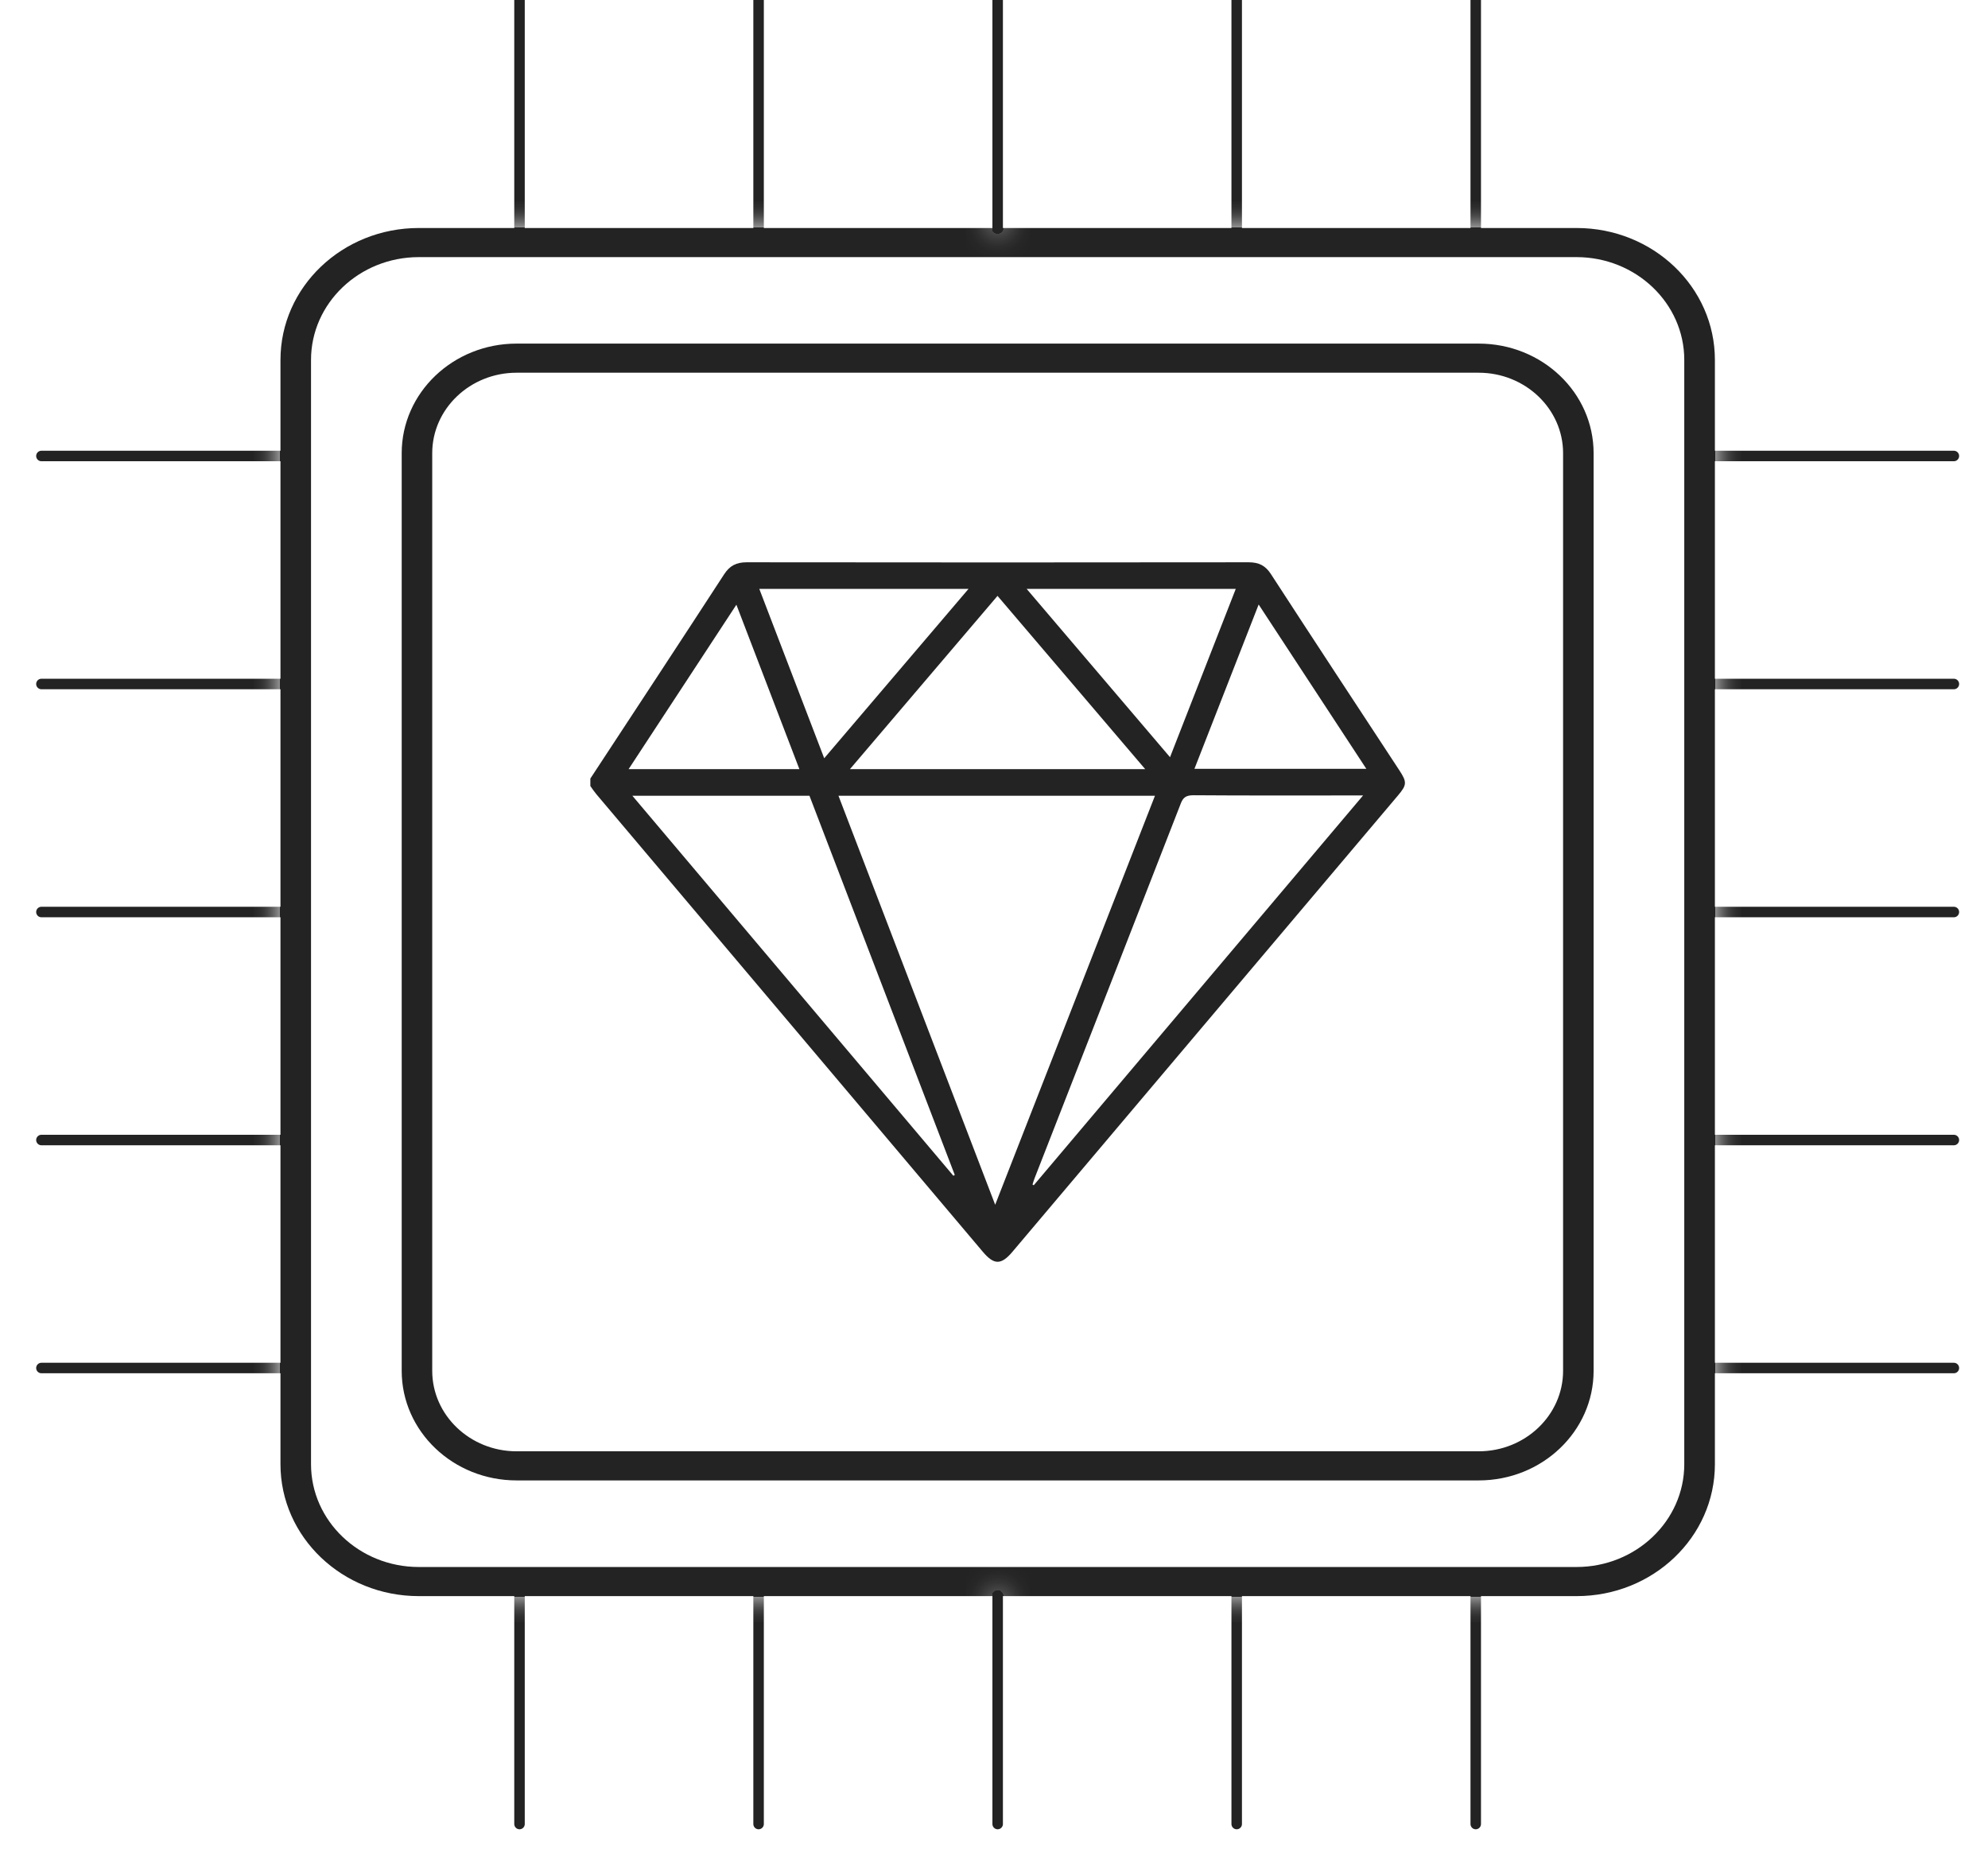
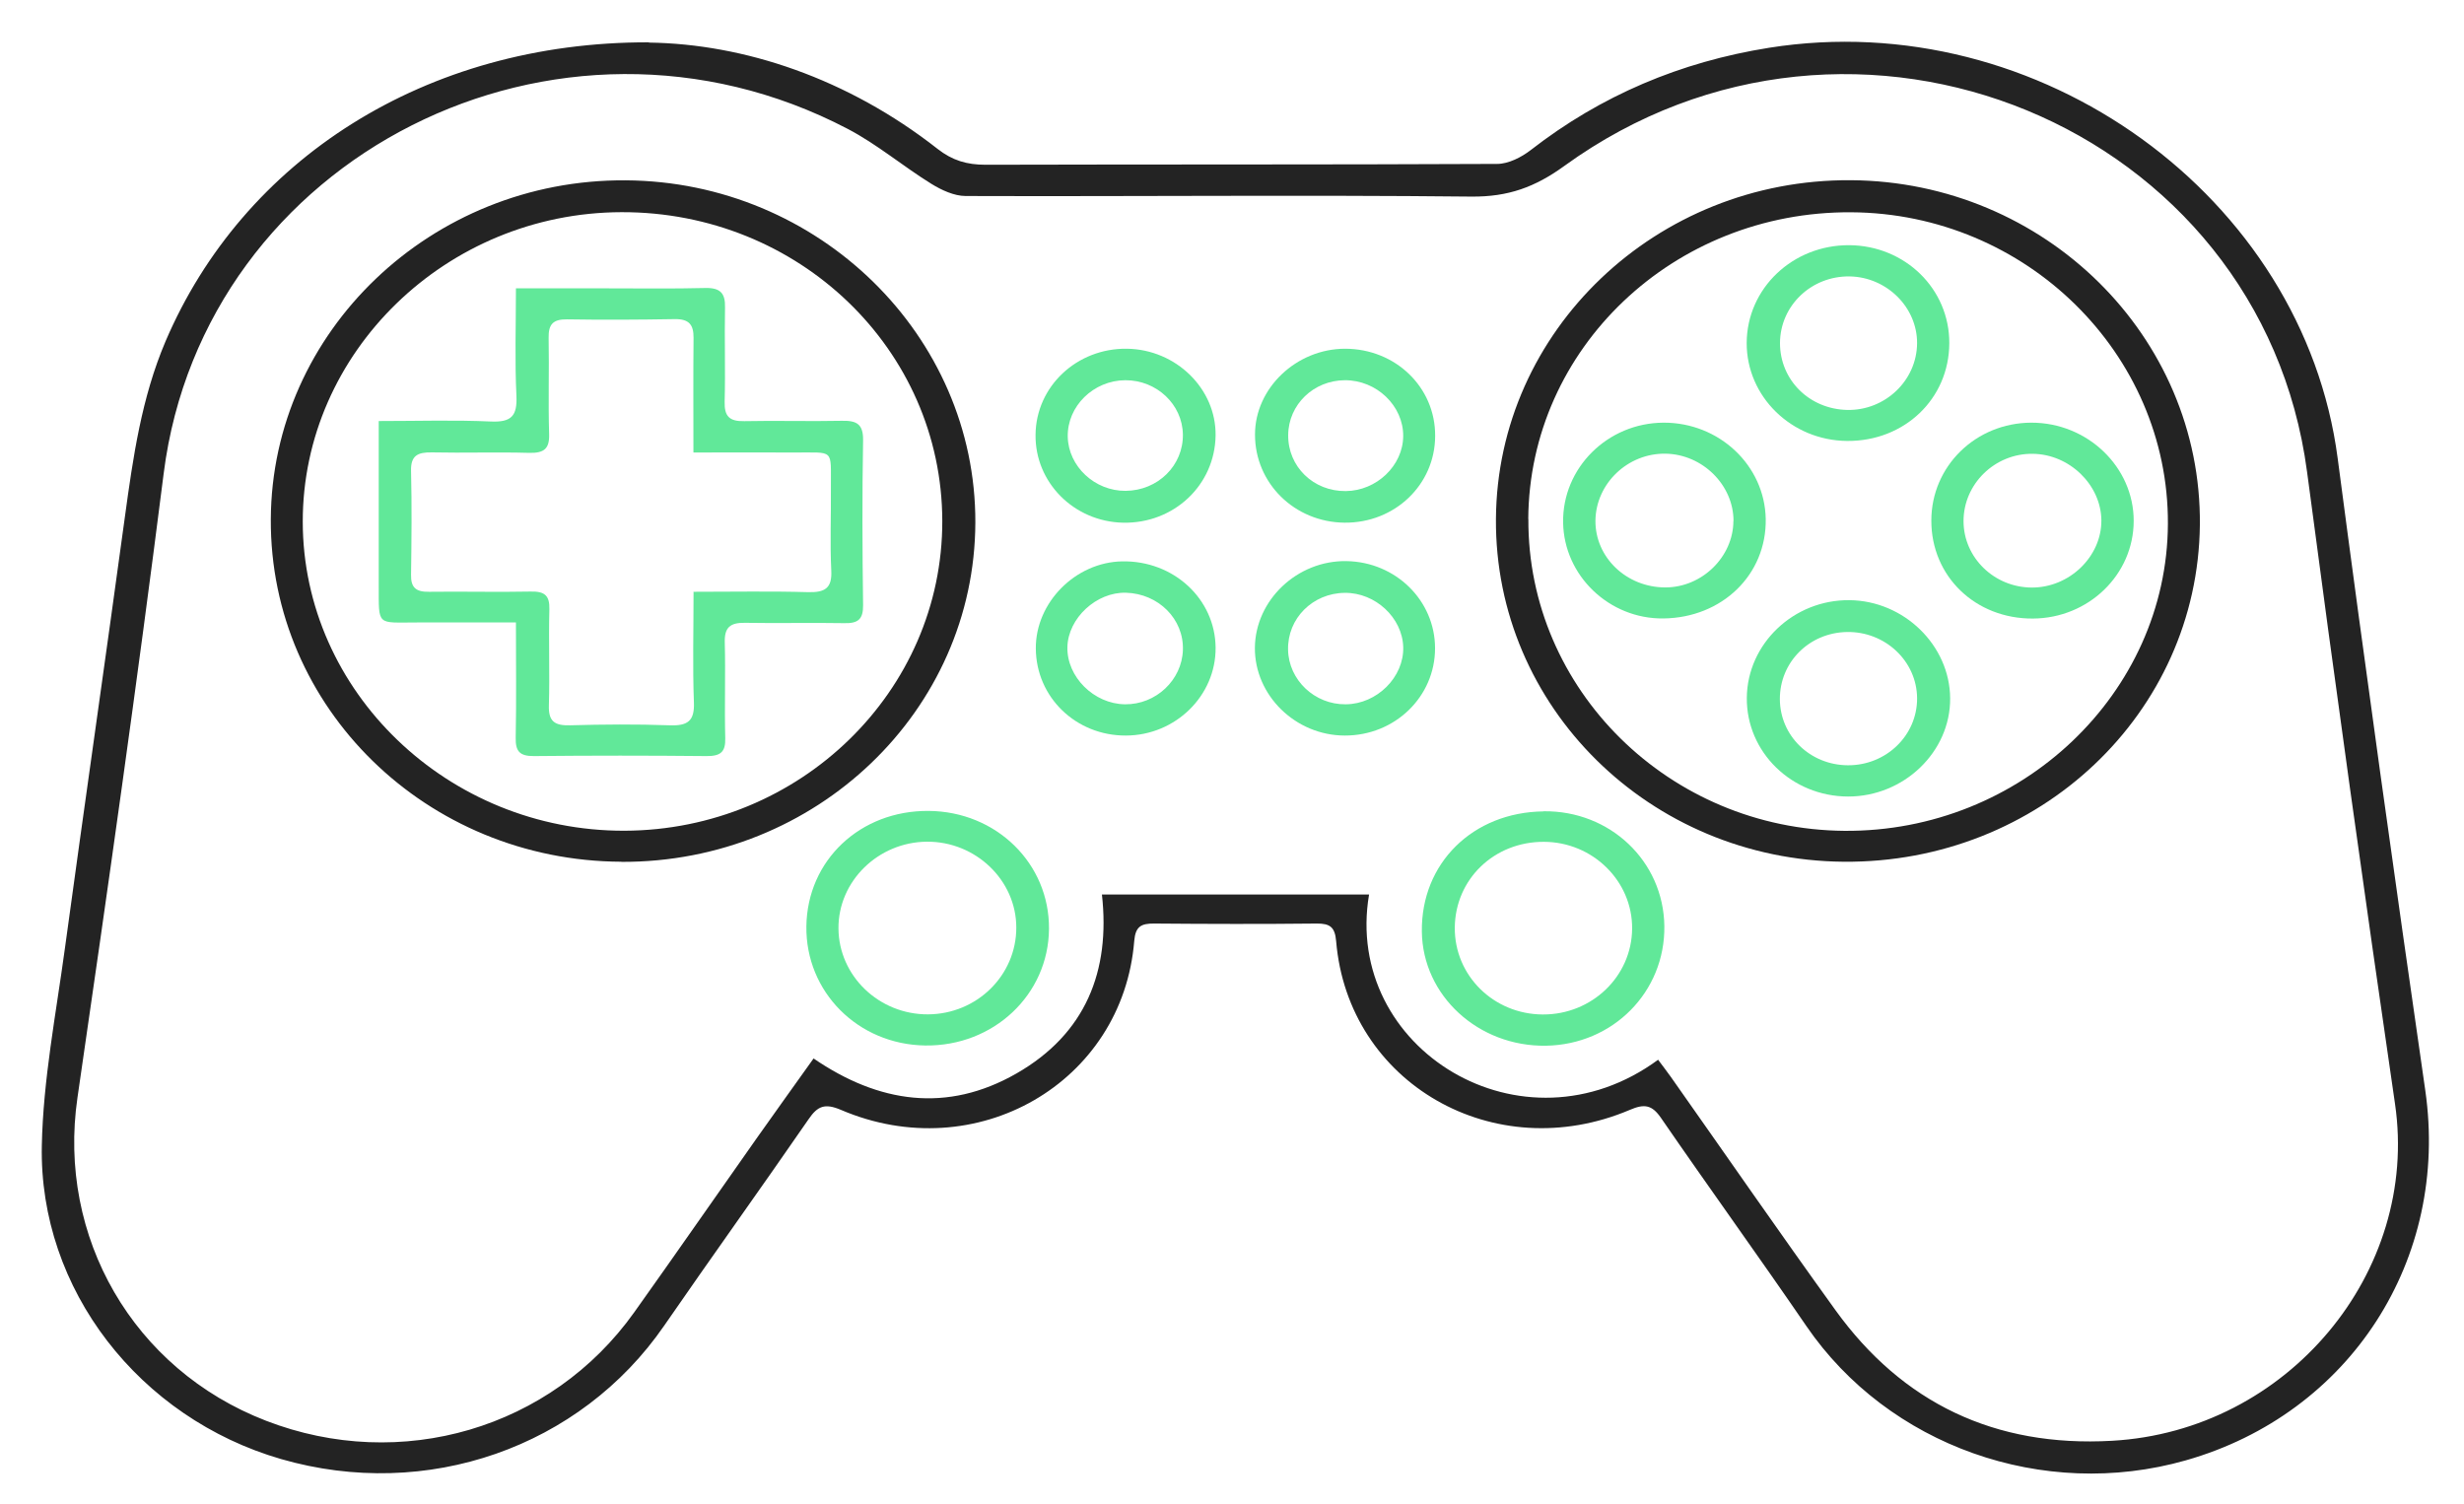
- <svg xmlns="http://www.w3.org/2000/svg" width="96" height="90" viewBox="0 0 96 90" fill="none">
-   <g filter="url(#filter0_d_483_319)">
-     <path d="M82.808 22.019H94.352" stroke="#232323" stroke-width="0.507" stroke-miterlimit="10" stroke-linecap="round" />
+ <svg xmlns="http://www.w3.org/2000/svg" width="118" height="72" viewBox="0 0 118 72" fill="none">
+   <g filter="url(#filter0_d_483_343)">
+     <path d="M71.64 24.845C71.704 15.831 79.321 8.568 88.638 8.63C97.926 8.692 105.438 16.113 105.351 25.133C105.257 34.158 97.657 41.348 88.288 41.269C79.011 41.19 71.575 33.853 71.64 24.845ZM73.193 24.856C73.153 33.023 79.946 39.722 88.329 39.789C96.787 39.852 103.785 33.204 103.82 25.082C103.855 16.938 97.027 10.217 88.656 10.166C80.151 10.11 73.234 16.684 73.188 24.862L73.193 24.856Z" fill="#232323" />
  </g>
-   <g filter="url(#filter1_d_483_319)">
-     <path d="M82.808 33.029H94.352" stroke="#232323" stroke-width="0.507" stroke-miterlimit="10" stroke-linecap="round" />
+   <g filter="url(#filter1_d_483_343)">
+     <path d="M73.922 38.852C77.105 38.813 79.664 41.241 79.705 44.348C79.746 47.499 77.251 50.024 74.038 50.08C70.796 50.131 68.127 47.68 68.092 44.613C68.051 41.343 70.528 38.897 73.922 38.858V38.852ZM78.162 44.472C78.18 42.196 76.276 40.321 73.933 40.315C71.556 40.309 69.692 42.1 69.669 44.421C69.651 46.72 71.527 48.572 73.881 48.584C76.235 48.595 78.145 46.759 78.162 44.472Z" fill="#61E899" />
  </g>
-   <g filter="url(#filter2_d_483_319)">
-     <path d="M82.808 44.04H94.352" stroke="#232323" stroke-width="0.507" stroke-miterlimit="10" stroke-linecap="round" />
+   <g filter="url(#filter2_d_483_343)">
+     <path d="M31.076 2.039C35.627 2.101 40.592 3.75 44.903 7.133C45.61 7.686 46.305 7.89 47.193 7.89C55.359 7.867 63.531 7.89 71.698 7.85C72.241 7.85 72.866 7.528 73.31 7.184C76.669 4.574 80.466 2.965 84.724 2.287C97.646 0.237 110.31 9.415 111.951 21.953C113.277 32.052 114.691 42.139 116.146 52.22C117.308 60.291 112.565 67.696 104.673 69.938C97.844 71.881 90.425 69.232 86.506 63.505C84.216 60.161 81.839 56.874 79.543 53.536C79.111 52.909 78.748 52.853 78.053 53.152C71.563 55.908 64.554 51.882 63.987 45.07C63.929 44.404 63.701 44.223 63.052 44.229C60.459 44.257 57.865 44.251 55.272 44.229C54.641 44.223 54.378 44.375 54.319 45.053C53.776 51.859 46.737 55.92 40.271 53.152C39.5 52.825 39.155 52.966 38.723 53.599C36.439 56.908 34.09 60.178 31.806 63.488C27.788 69.317 20.439 71.892 13.464 69.876C6.688 67.916 1.857 61.76 2.003 54.852C2.067 51.706 2.681 48.566 3.107 45.426C4.048 38.535 5.041 31.645 5.981 24.755C6.373 21.897 6.776 19.056 7.926 16.35C11.636 7.658 20.357 1.999 31.076 2.027V2.039ZM79.397 50.741C79.601 51.017 79.812 51.283 80.01 51.565C82.639 55.293 85.233 59.049 87.902 62.748C91.103 67.182 95.525 69.317 101.139 69C109.556 68.532 115.871 60.924 114.697 52.87C113.225 42.788 111.817 32.701 110.485 22.603C108.295 6.009 88.767 -2.09 74.916 7.946C73.514 8.963 72.224 9.432 70.459 9.415C62.386 9.33 54.314 9.415 46.246 9.387C45.697 9.387 45.09 9.104 44.605 8.805C43.244 7.963 42.011 6.913 40.598 6.173C26.695 -1.102 9.761 7.489 7.839 22.67C6.577 32.65 5.158 42.613 3.709 52.571C2.739 59.235 6.367 65.578 12.74 68.04C19.195 70.537 26.409 68.419 30.375 62.844C32.344 60.082 34.272 57.298 36.228 54.525C37.122 53.26 38.022 52.006 38.962 50.69C42.087 52.83 45.353 53.31 48.671 51.413C52 49.509 53.18 46.499 52.771 42.839H65.564C64.308 50.232 72.924 55.524 79.414 50.746L79.397 50.741Z" fill="#232323" />
  </g>
-   <g filter="url(#filter3_d_483_319)">
-     <path d="M82.808 55.05H94.352" stroke="#232323" stroke-width="0.507" stroke-miterlimit="10" stroke-linecap="round" />
+   <g filter="url(#filter3_d_483_343)">
+     <path d="M29.757 41.269C20.428 41.23 12.922 33.899 12.969 24.868C13.015 15.876 20.656 8.573 29.961 8.636C39.203 8.692 46.738 16.068 46.709 25.026C46.68 34.034 39.092 41.314 29.757 41.275V41.269ZM45.126 24.947C45.108 16.735 38.25 10.138 29.763 10.161C21.374 10.183 14.493 16.87 14.499 24.986C14.505 33.125 21.462 39.806 29.903 39.784C38.315 39.756 45.143 33.102 45.126 24.941V24.947Z" fill="#232323" />
  </g>
-   <g filter="url(#filter4_d_483_319)">
-     <path d="M82.808 66.059H94.352" stroke="#232323" stroke-width="0.507" stroke-miterlimit="10" stroke-linecap="round" />
+   <g filter="url(#filter4_d_483_343)">
+     <path d="M38.617 44.364C38.658 41.201 41.193 38.807 44.476 38.835C47.718 38.863 50.259 41.354 50.236 44.483C50.212 47.634 47.584 50.114 44.307 50.069C41.088 50.023 38.576 47.505 38.617 44.359V44.364ZM48.67 44.421C48.67 42.156 46.725 40.292 44.389 40.309C42.052 40.326 40.136 42.207 40.154 44.466C40.171 46.742 42.099 48.589 44.441 48.578C46.784 48.566 48.676 46.708 48.67 44.415V44.421Z" fill="#61E899" />
  </g>
-   <g filter="url(#filter5_d_483_319)">
-     <path d="M2 22.019H13.544" stroke="#232323" stroke-width="0.507" stroke-miterlimit="10" stroke-linecap="round" />
+   <g filter="url(#filter5_d_483_343)">
+     <path d="M58.214 20.858C58.179 23.236 56.216 25.082 53.78 25.032C51.432 24.981 49.562 23.106 49.592 20.818C49.615 18.503 51.572 16.667 53.973 16.701C56.321 16.735 58.249 18.621 58.214 20.863V20.858ZM56.648 20.807C56.625 19.367 55.392 18.203 53.891 18.209C52.366 18.215 51.105 19.457 51.134 20.914C51.163 22.338 52.431 23.518 53.903 23.507C55.451 23.495 56.672 22.293 56.648 20.801V20.807Z" fill="#61E899" />
  </g>
-   <g filter="url(#filter6_d_483_319)">
-     <path d="M2 33.029H13.544" stroke="#232323" stroke-width="0.507" stroke-miterlimit="10" stroke-linecap="round" />
+   <g filter="url(#filter6_d_483_343)">
+     <path d="M64.407 35.226C62.041 35.226 60.079 33.3 60.096 31.018C60.12 28.731 62.129 26.833 64.483 26.872C66.843 26.912 68.724 28.759 68.724 31.046C68.724 33.367 66.802 35.231 64.401 35.226H64.407ZM64.448 33.729C65.944 33.718 67.24 32.424 67.2 30.99C67.159 29.583 65.868 28.38 64.407 28.392C62.865 28.403 61.65 29.617 61.685 31.12C61.714 32.566 62.959 33.746 64.442 33.729H64.448Z" fill="#61E899" />
  </g>
-   <g filter="url(#filter7_d_483_319)">
-     <path d="M2 44.04H13.544" stroke="#232323" stroke-width="0.507" stroke-miterlimit="10" stroke-linecap="round" />
+   <g filter="url(#filter7_d_483_343)">
+     <path d="M68.729 20.875C68.724 23.213 66.796 25.054 64.389 25.031C61.994 25.009 60.096 23.139 60.102 20.807C60.102 18.587 62.082 16.706 64.413 16.701C66.825 16.701 68.741 18.542 68.729 20.875ZM61.691 20.841C61.679 22.349 62.9 23.535 64.448 23.518C65.925 23.506 67.187 22.298 67.199 20.891C67.211 19.434 65.925 18.203 64.407 18.209C62.906 18.214 61.702 19.378 61.691 20.835V20.841Z" fill="#61E899" />
  </g>
-   <g filter="url(#filter8_d_483_319)">
-     <path d="M2 55.05H13.544" stroke="#232323" stroke-width="0.507" stroke-miterlimit="10" stroke-linecap="round" />
+   <g filter="url(#filter8_d_483_343)">
+     <path d="M53.921 35.226C51.526 35.237 49.616 33.39 49.605 31.052C49.593 28.849 51.509 26.924 53.74 26.884C56.205 26.839 58.197 28.686 58.215 31.018C58.232 33.317 56.293 35.22 53.916 35.226H53.921ZM53.875 33.729C55.353 33.746 56.603 32.572 56.649 31.126C56.696 29.646 55.481 28.431 53.921 28.386C52.508 28.347 51.153 29.601 51.117 30.984C51.082 32.413 52.385 33.712 53.875 33.729Z" fill="#61E899" />
  </g>
-   <g filter="url(#filter9_d_483_319)">
-     <path d="M2 66.059H13.544" stroke="#232323" stroke-width="0.507" stroke-miterlimit="10" stroke-linecap="round" />
+   <g filter="url(#filter9_d_483_343)">
+     <path d="M18.137 20.163C20.018 20.163 21.758 20.107 23.499 20.186C24.498 20.231 24.773 19.915 24.732 18.966C24.65 17.288 24.708 15.6 24.708 13.809C26.268 13.809 27.688 13.809 29.107 13.809C30.661 13.809 32.221 13.832 33.774 13.792C34.499 13.775 34.738 14.046 34.721 14.724C34.691 16.226 34.744 17.734 34.703 19.237C34.686 19.926 34.919 20.186 35.644 20.169C37.197 20.135 38.757 20.186 40.311 20.152C41.029 20.135 41.345 20.31 41.333 21.089C41.286 23.721 41.298 26.353 41.333 28.985C41.339 29.651 41.099 29.86 40.434 29.843C38.845 29.815 37.256 29.855 35.673 29.827C34.966 29.815 34.691 30.052 34.709 30.753C34.75 32.289 34.691 33.825 34.732 35.356C34.75 36.022 34.499 36.214 33.833 36.209C31.076 36.181 28.324 36.181 25.567 36.209C24.866 36.214 24.685 35.96 24.697 35.328C24.732 33.549 24.708 31.77 24.708 29.81C23.061 29.81 21.513 29.81 19.971 29.81C18.026 29.81 18.143 30.007 18.137 28.036C18.137 25.472 18.137 22.902 18.137 20.157V20.163ZM33.196 28.341C35.135 28.341 36.917 28.307 38.687 28.358C39.517 28.381 39.855 28.166 39.809 27.313C39.744 26.003 39.803 24.681 39.791 23.365C39.779 21.456 39.995 21.682 38.009 21.671C36.432 21.66 34.861 21.671 33.208 21.671C33.208 19.739 33.196 17.96 33.214 16.181C33.219 15.554 33.003 15.272 32.314 15.283C30.597 15.311 28.879 15.323 27.162 15.294C26.473 15.283 26.262 15.543 26.274 16.181C26.303 17.717 26.25 19.254 26.297 20.784C26.321 21.496 26.052 21.705 25.339 21.688C23.785 21.643 22.232 21.699 20.678 21.665C20 21.654 19.667 21.818 19.685 22.552C19.726 24.213 19.708 25.873 19.685 27.528C19.673 28.149 19.93 28.352 20.549 28.341C22.167 28.319 23.791 28.364 25.409 28.33C26.081 28.313 26.326 28.516 26.309 29.177C26.268 30.713 26.332 32.249 26.286 33.78C26.262 34.537 26.548 34.757 27.302 34.735C28.885 34.69 30.48 34.678 32.063 34.735C32.939 34.769 33.266 34.526 33.231 33.639C33.167 31.922 33.214 30.205 33.214 28.335L33.196 28.341Z" fill="#61E899" />
  </g>
-   <g filter="url(#filter10_d_483_319)">
-     <path d="M25.087 88.079V77.069" stroke="#232323" stroke-width="0.507" stroke-miterlimit="10" stroke-linecap="round" />
+   <g filter="url(#filter10_d_483_343)">
+     <path d="M88.503 38.146C85.804 38.14 83.631 36.022 83.654 33.418C83.678 30.826 85.898 28.714 88.573 28.742C91.184 28.77 93.375 30.905 93.392 33.441C93.41 36.005 91.178 38.151 88.503 38.146ZM91.809 33.435C91.797 31.662 90.279 30.233 88.445 30.267C86.639 30.301 85.232 31.713 85.237 33.48C85.243 35.237 86.68 36.638 88.491 36.649C90.331 36.66 91.821 35.214 91.809 33.435Z" fill="#61E899" />
  </g>
-   <g filter="url(#filter11_d_483_319)">
-     <path d="M36.632 88.079V77.069" stroke="#232323" stroke-width="0.507" stroke-miterlimit="10" stroke-linecap="round" />
+   <g filter="url(#filter11_d_483_343)">
+     <path d="M79.653 29.618C77.065 29.646 74.898 27.573 74.857 25.026C74.816 22.411 76.983 20.253 79.665 20.242C82.328 20.231 84.513 22.287 84.56 24.851C84.606 27.517 82.474 29.589 79.653 29.618ZM83.017 24.947C83.017 23.23 81.54 21.761 79.77 21.727C77.959 21.694 76.428 23.151 76.405 24.93C76.388 26.692 77.889 28.132 79.752 28.132C81.51 28.132 83.006 26.669 83.012 24.947H83.017Z" fill="#61E899" />
  </g>
-   <g filter="url(#filter12_d_483_319)">
-     <path d="M59.72 88.079V77.069" stroke="#232323" stroke-width="0.507" stroke-miterlimit="10" stroke-linecap="round" />
+   <g filter="url(#filter12_d_483_343)">
+     <path d="M93.351 16.441C93.339 19.101 91.201 21.14 88.456 21.117C85.792 21.095 83.642 18.994 83.648 16.424C83.66 13.809 85.85 11.725 88.567 11.742C91.242 11.764 93.362 13.843 93.351 16.435V16.441ZM91.808 16.441C91.82 14.718 90.354 13.267 88.578 13.238C86.744 13.21 85.249 14.639 85.243 16.43C85.243 18.197 86.645 19.592 88.461 19.632C90.278 19.671 91.797 18.22 91.808 16.441Z" fill="#61E899" />
  </g>
-   <g filter="url(#filter13_d_483_319)">
-     <path d="M71.263 88.079V77.069" stroke="#232323" stroke-width="0.507" stroke-miterlimit="10" stroke-linecap="round" />
-   </g>
-   <g filter="url(#filter14_d_483_319)">
-     <path d="M25.087 11.01V0" stroke="#232323" stroke-width="0.507" stroke-miterlimit="10" stroke-linecap="round" />
-   </g>
-   <g filter="url(#filter15_d_483_319)">
-     <path d="M36.632 11.01V0" stroke="#232323" stroke-width="0.507" stroke-miterlimit="10" stroke-linecap="round" />
-   </g>
-   <g filter="url(#filter16_d_483_319)">
-     <path d="M59.72 11.01V0" stroke="#232323" stroke-width="0.507" stroke-miterlimit="10" stroke-linecap="round" />
-   </g>
-   <g filter="url(#filter17_d_483_319)">
-     <path d="M71.263 11.01V0" stroke="#232323" stroke-width="0.507" stroke-miterlimit="10" stroke-linecap="round" />
-   </g>
-   <g filter="url(#filter18_d_483_319)">
-     <path d="M76.129 12.416C78.999 12.416 81.333 14.642 81.333 17.38V70.704C81.333 73.442 78.999 75.668 76.129 75.668H20.223C17.353 75.668 15.019 73.442 15.019 70.704V17.38C15.019 14.642 17.353 12.416 20.223 12.416H76.134H76.129ZM76.134 11.01H20.223C16.532 11.01 13.544 13.86 13.544 17.38V70.704C13.544 74.224 16.532 77.074 20.223 77.074H76.134C79.824 77.074 82.812 74.224 82.812 70.704V17.38C82.812 13.86 79.824 11.01 76.134 11.01Z" fill="#232323" />
-   </g>
-   <g filter="url(#filter19_d_483_319)">
-     <path d="M71.406 17.998C73.652 17.998 75.481 19.742 75.481 21.884V66.195C75.481 68.337 73.652 70.081 71.406 70.081H24.946C22.7 70.081 20.872 68.337 20.872 66.195V21.884C20.872 19.742 22.7 17.998 24.946 17.998H71.406V17.998ZM71.406 16.592H24.946C21.88 16.592 19.398 18.964 19.398 21.884V66.195C19.398 69.12 21.885 71.487 24.946 71.487H71.406C74.473 71.487 76.955 69.115 76.955 66.195V21.884C76.955 18.959 74.468 16.592 71.406 16.592Z" fill="#232323" />
-   </g>
-   <g filter="url(#filter20_d_483_319)">
-     <path d="M48.177 88.079V77.069" stroke="#232323" stroke-width="0.507" stroke-miterlimit="10" stroke-linecap="round" />
-   </g>
-   <g filter="url(#filter21_d_483_319)">
-     <path d="M48.177 11.01V0" stroke="#232323" stroke-width="0.507" stroke-miterlimit="10" stroke-linecap="round" />
-   </g>
-   <g filter="url(#filter22_d_483_319)">
-     <path d="M28.508 37.595C30.665 34.309 32.828 31.024 34.97 27.729C35.24 27.316 35.555 27.152 36.061 27.152C44.14 27.162 52.22 27.162 60.294 27.152C60.8 27.152 61.114 27.316 61.38 27.733C63.434 30.897 65.508 34.047 67.577 37.201C67.945 37.764 67.941 37.9 67.513 38.406C61.306 45.751 55.099 53.1 48.893 60.444C48.347 61.091 48.003 61.091 47.458 60.444C41.236 53.081 35.014 45.713 28.793 38.345C28.69 38.223 28.601 38.087 28.508 37.956C28.508 37.834 28.508 37.712 28.508 37.59V37.595ZM40.489 38.425C43.01 45.005 45.516 51.548 48.057 58.176C50.647 51.548 53.202 45.001 55.773 38.425H40.489V38.425ZM49.856 57.196L49.92 57.234C55.203 50.981 60.481 44.733 65.823 38.411H65.316C62.756 38.411 60.196 38.42 57.64 38.401C57.286 38.401 57.134 38.495 57.016 38.809C54.677 44.827 52.323 50.841 49.974 56.859C49.929 56.971 49.895 57.084 49.861 57.196H49.856ZM30.532 38.42C35.737 44.579 40.887 50.677 46.037 56.775L46.106 56.737C43.767 50.634 41.428 44.532 39.088 38.425H30.532V38.42ZM55.301 37.14C52.898 34.319 50.544 31.558 48.17 28.774L41.044 37.14H55.301V37.14ZM39.801 36.615L46.77 28.436H36.666L39.801 36.615ZM49.576 28.436C51.905 31.169 54.185 33.841 56.5 36.564C57.571 33.822 58.613 31.146 59.675 28.436H49.576ZM60.78 29.191C59.734 31.872 58.711 34.492 57.679 37.126H65.98C64.24 34.473 62.53 31.863 60.78 29.191V29.191ZM35.56 29.201L30.356 37.14H38.602L35.56 29.201Z" fill="#232323" />
+   <g filter="url(#filter13_d_483_343)">
+     <path d="M97.357 29.623C94.6 29.64 92.485 27.601 92.491 24.93C92.491 22.326 94.618 20.248 97.281 20.242C99.968 20.236 102.188 22.366 102.182 24.952C102.176 27.522 100.021 29.606 97.357 29.623ZM94.033 24.964C94.039 26.709 95.5 28.127 97.293 28.138C99.098 28.149 100.646 26.658 100.634 24.918C100.617 23.218 99.104 21.75 97.346 21.733C95.529 21.71 94.028 23.179 94.033 24.964Z" fill="#61E899" />
  </g>
  <defs>
-     <filter id="filter0_d_483_319" x="81.295" y="20.506" width="14.571" height="3.027" filterUnits="userSpaceOnUse" color-interpolation-filters="sRGB">
+     <filter id="filter0_d_483_343" x="70.379" y="7.369" width="36.233" height="35.161" filterUnits="userSpaceOnUse" color-interpolation-filters="sRGB">
      <feFlood flood-opacity="0" result="BackgroundImageFix" />
      <feColorMatrix in="SourceAlpha" type="matrix" values="0 0 0 0 0 0 0 0 0 0 0 0 0 0 0 0 0 0 127 0" result="hardAlpha" />
      <feOffset />
      <feGaussianBlur stdDeviation="0.63" />
      <feComposite in2="hardAlpha" operator="out" />
      <feColorMatrix type="matrix" values="0 0 0 0 1 0 0 0 0 1 0 0 0 0 1 0 0 0 1 0" />
-       <feBlend mode="normal" in2="BackgroundImageFix" result="effect1_dropShadow_483_319" />
-       <feBlend mode="normal" in="SourceGraphic" in2="effect1_dropShadow_483_319" result="shape" />
+       <feBlend mode="normal" in2="BackgroundImageFix" result="effect1_dropShadow_483_343" />
+       <feBlend mode="normal" in="SourceGraphic" in2="effect1_dropShadow_483_343" result="shape" />
    </filter>
-     <filter id="filter1_d_483_319" x="81.295" y="31.516" width="14.571" height="3.027" filterUnits="userSpaceOnUse" color-interpolation-filters="sRGB">
+     <filter id="filter1_d_483_343" x="66.831" y="37.592" width="14.134" height="13.75" filterUnits="userSpaceOnUse" color-interpolation-filters="sRGB">
      <feFlood flood-opacity="0" result="BackgroundImageFix" />
      <feColorMatrix in="SourceAlpha" type="matrix" values="0 0 0 0 0 0 0 0 0 0 0 0 0 0 0 0 0 0 127 0" result="hardAlpha" />
      <feOffset />
      <feGaussianBlur stdDeviation="0.63" />
      <feComposite in2="hardAlpha" operator="out" />
      <feColorMatrix type="matrix" values="0 0 0 0 1 0 0 0 0 1 0 0 0 0 1 0 0 0 1 0" />
-       <feBlend mode="normal" in2="BackgroundImageFix" result="effect1_dropShadow_483_319" />
-       <feBlend mode="normal" in="SourceGraphic" in2="effect1_dropShadow_483_319" result="shape" />
+       <feBlend mode="normal" in2="BackgroundImageFix" result="effect1_dropShadow_483_343" />
+       <feBlend mode="normal" in="SourceGraphic" in2="effect1_dropShadow_483_343" result="shape" />
    </filter>
-     <filter id="filter2_d_483_319" x="81.295" y="42.526" width="14.571" height="3.027" filterUnits="userSpaceOnUse" color-interpolation-filters="sRGB">
+     <filter id="filter2_d_483_343" x="0.74" y="0.74" width="116.84" height="71.09" filterUnits="userSpaceOnUse" color-interpolation-filters="sRGB">
      <feFlood flood-opacity="0" result="BackgroundImageFix" />
      <feColorMatrix in="SourceAlpha" type="matrix" values="0 0 0 0 0 0 0 0 0 0 0 0 0 0 0 0 0 0 127 0" result="hardAlpha" />
      <feOffset />
      <feGaussianBlur stdDeviation="0.63" />
      <feComposite in2="hardAlpha" operator="out" />
      <feColorMatrix type="matrix" values="0 0 0 0 1 0 0 0 0 1 0 0 0 0 1 0 0 0 1 0" />
-       <feBlend mode="normal" in2="BackgroundImageFix" result="effect1_dropShadow_483_319" />
-       <feBlend mode="normal" in="SourceGraphic" in2="effect1_dropShadow_483_319" result="shape" />
+       <feBlend mode="normal" in2="BackgroundImageFix" result="effect1_dropShadow_483_343" />
+       <feBlend mode="normal" in="SourceGraphic" in2="effect1_dropShadow_483_343" result="shape" />
    </filter>
-     <filter id="filter3_d_483_319" x="81.295" y="53.536" width="14.571" height="3.027" filterUnits="userSpaceOnUse" color-interpolation-filters="sRGB">
+     <filter id="filter3_d_483_343" x="11.708" y="7.375" width="36.261" height="35.16" filterUnits="userSpaceOnUse" color-interpolation-filters="sRGB">
      <feFlood flood-opacity="0" result="BackgroundImageFix" />
      <feColorMatrix in="SourceAlpha" type="matrix" values="0 0 0 0 0 0 0 0 0 0 0 0 0 0 0 0 0 0 127 0" result="hardAlpha" />
      <feOffset />
      <feGaussianBlur stdDeviation="0.63" />
      <feComposite in2="hardAlpha" operator="out" />
      <feColorMatrix type="matrix" values="0 0 0 0 1 0 0 0 0 1 0 0 0 0 1 0 0 0 1 0" />
-       <feBlend mode="normal" in2="BackgroundImageFix" result="effect1_dropShadow_483_319" />
-       <feBlend mode="normal" in="SourceGraphic" in2="effect1_dropShadow_483_319" result="shape" />
+       <feBlend mode="normal" in2="BackgroundImageFix" result="effect1_dropShadow_483_343" />
+       <feBlend mode="normal" in="SourceGraphic" in2="effect1_dropShadow_483_343" result="shape" />
    </filter>
-     <filter id="filter4_d_483_319" x="81.295" y="64.546" width="14.571" height="3.027" filterUnits="userSpaceOnUse" color-interpolation-filters="sRGB">
+     <filter id="filter4_d_483_343" x="37.357" y="37.575" width="14.139" height="13.755" filterUnits="userSpaceOnUse" color-interpolation-filters="sRGB">
      <feFlood flood-opacity="0" result="BackgroundImageFix" />
      <feColorMatrix in="SourceAlpha" type="matrix" values="0 0 0 0 0 0 0 0 0 0 0 0 0 0 0 0 0 0 127 0" result="hardAlpha" />
      <feOffset />
      <feGaussianBlur stdDeviation="0.63" />
      <feComposite in2="hardAlpha" operator="out" />
      <feColorMatrix type="matrix" values="0 0 0 0 1 0 0 0 0 1 0 0 0 0 1 0 0 0 1 0" />
-       <feBlend mode="normal" in2="BackgroundImageFix" result="effect1_dropShadow_483_319" />
-       <feBlend mode="normal" in="SourceGraphic" in2="effect1_dropShadow_483_319" result="shape" />
+       <feBlend mode="normal" in2="BackgroundImageFix" result="effect1_dropShadow_483_343" />
+       <feBlend mode="normal" in="SourceGraphic" in2="effect1_dropShadow_483_343" result="shape" />
    </filter>
-     <filter id="filter5_d_483_319" x="0.486" y="20.506" width="14.571" height="3.027" filterUnits="userSpaceOnUse" color-interpolation-filters="sRGB">
+     <filter id="filter5_d_483_343" x="48.331" y="15.441" width="11.143" height="10.852" filterUnits="userSpaceOnUse" color-interpolation-filters="sRGB">
      <feFlood flood-opacity="0" result="BackgroundImageFix" />
      <feColorMatrix in="SourceAlpha" type="matrix" values="0 0 0 0 0 0 0 0 0 0 0 0 0 0 0 0 0 0 127 0" result="hardAlpha" />
      <feOffset />
      <feGaussianBlur stdDeviation="0.63" />
      <feComposite in2="hardAlpha" operator="out" />
      <feColorMatrix type="matrix" values="0 0 0 0 1 0 0 0 0 1 0 0 0 0 1 0 0 0 1 0" />
-       <feBlend mode="normal" in2="BackgroundImageFix" result="effect1_dropShadow_483_319" />
-       <feBlend mode="normal" in="SourceGraphic" in2="effect1_dropShadow_483_319" result="shape" />
+       <feBlend mode="normal" in2="BackgroundImageFix" result="effect1_dropShadow_483_343" />
+       <feBlend mode="normal" in="SourceGraphic" in2="effect1_dropShadow_483_343" result="shape" />
    </filter>
-     <filter id="filter6_d_483_319" x="0.486" y="31.516" width="14.571" height="3.027" filterUnits="userSpaceOnUse" color-interpolation-filters="sRGB">
+     <filter id="filter6_d_483_343" x="58.836" y="25.612" width="11.148" height="10.874" filterUnits="userSpaceOnUse" color-interpolation-filters="sRGB">
      <feFlood flood-opacity="0" result="BackgroundImageFix" />
      <feColorMatrix in="SourceAlpha" type="matrix" values="0 0 0 0 0 0 0 0 0 0 0 0 0 0 0 0 0 0 127 0" result="hardAlpha" />
      <feOffset />
      <feGaussianBlur stdDeviation="0.63" />
      <feComposite in2="hardAlpha" operator="out" />
      <feColorMatrix type="matrix" values="0 0 0 0 1 0 0 0 0 1 0 0 0 0 1 0 0 0 1 0" />
-       <feBlend mode="normal" in2="BackgroundImageFix" result="effect1_dropShadow_483_319" />
-       <feBlend mode="normal" in="SourceGraphic" in2="effect1_dropShadow_483_319" result="shape" />
+       <feBlend mode="normal" in2="BackgroundImageFix" result="effect1_dropShadow_483_343" />
+       <feBlend mode="normal" in="SourceGraphic" in2="effect1_dropShadow_483_343" result="shape" />
    </filter>
-     <filter id="filter7_d_483_319" x="0.486" y="42.526" width="14.571" height="3.027" filterUnits="userSpaceOnUse" color-interpolation-filters="sRGB">
+     <filter id="filter7_d_483_343" x="58.842" y="15.441" width="11.148" height="10.851" filterUnits="userSpaceOnUse" color-interpolation-filters="sRGB">
      <feFlood flood-opacity="0" result="BackgroundImageFix" />
      <feColorMatrix in="SourceAlpha" type="matrix" values="0 0 0 0 0 0 0 0 0 0 0 0 0 0 0 0 0 0 127 0" result="hardAlpha" />
      <feOffset />
      <feGaussianBlur stdDeviation="0.63" />
      <feComposite in2="hardAlpha" operator="out" />
      <feColorMatrix type="matrix" values="0 0 0 0 1 0 0 0 0 1 0 0 0 0 1 0 0 0 1 0" />
-       <feBlend mode="normal" in2="BackgroundImageFix" result="effect1_dropShadow_483_319" />
-       <feBlend mode="normal" in="SourceGraphic" in2="effect1_dropShadow_483_319" result="shape" />
+       <feBlend mode="normal" in2="BackgroundImageFix" result="effect1_dropShadow_483_343" />
+       <feBlend mode="normal" in="SourceGraphic" in2="effect1_dropShadow_483_343" result="shape" />
    </filter>
-     <filter id="filter8_d_483_319" x="0.486" y="53.536" width="14.571" height="3.027" filterUnits="userSpaceOnUse" color-interpolation-filters="sRGB">
+     <filter id="filter8_d_483_343" x="48.344" y="25.623" width="11.13" height="10.863" filterUnits="userSpaceOnUse" color-interpolation-filters="sRGB">
      <feFlood flood-opacity="0" result="BackgroundImageFix" />
      <feColorMatrix in="SourceAlpha" type="matrix" values="0 0 0 0 0 0 0 0 0 0 0 0 0 0 0 0 0 0 127 0" result="hardAlpha" />
      <feOffset />
      <feGaussianBlur stdDeviation="0.63" />
      <feComposite in2="hardAlpha" operator="out" />
      <feColorMatrix type="matrix" values="0 0 0 0 1 0 0 0 0 1 0 0 0 0 1 0 0 0 1 0" />
-       <feBlend mode="normal" in2="BackgroundImageFix" result="effect1_dropShadow_483_319" />
-       <feBlend mode="normal" in="SourceGraphic" in2="effect1_dropShadow_483_319" result="shape" />
+       <feBlend mode="normal" in2="BackgroundImageFix" result="effect1_dropShadow_483_343" />
+       <feBlend mode="normal" in="SourceGraphic" in2="effect1_dropShadow_483_343" result="shape" />
    </filter>
-     <filter id="filter9_d_483_319" x="0.486" y="64.546" width="14.571" height="3.027" filterUnits="userSpaceOnUse" color-interpolation-filters="sRGB">
+     <filter id="filter9_d_483_343" x="16.877" y="12.531" width="25.717" height="24.938" filterUnits="userSpaceOnUse" color-interpolation-filters="sRGB">
      <feFlood flood-opacity="0" result="BackgroundImageFix" />
      <feColorMatrix in="SourceAlpha" type="matrix" values="0 0 0 0 0 0 0 0 0 0 0 0 0 0 0 0 0 0 127 0" result="hardAlpha" />
      <feOffset />
      <feGaussianBlur stdDeviation="0.63" />
      <feComposite in2="hardAlpha" operator="out" />
      <feColorMatrix type="matrix" values="0 0 0 0 1 0 0 0 0 1 0 0 0 0 1 0 0 0 1 0" />
-       <feBlend mode="normal" in2="BackgroundImageFix" result="effect1_dropShadow_483_319" />
-       <feBlend mode="normal" in="SourceGraphic" in2="effect1_dropShadow_483_319" result="shape" />
+       <feBlend mode="normal" in2="BackgroundImageFix" result="effect1_dropShadow_483_343" />
+       <feBlend mode="normal" in="SourceGraphic" in2="effect1_dropShadow_483_343" result="shape" />
    </filter>
-     <filter id="filter10_d_483_319" x="23.574" y="75.556" width="3.027" height="14.037" filterUnits="userSpaceOnUse" color-interpolation-filters="sRGB">
+     <filter id="filter10_d_483_343" x="82.394" y="27.482" width="12.258" height="11.924" filterUnits="userSpaceOnUse" color-interpolation-filters="sRGB">
      <feFlood flood-opacity="0" result="BackgroundImageFix" />
      <feColorMatrix in="SourceAlpha" type="matrix" values="0 0 0 0 0 0 0 0 0 0 0 0 0 0 0 0 0 0 127 0" result="hardAlpha" />
      <feOffset />
      <feGaussianBlur stdDeviation="0.63" />
      <feComposite in2="hardAlpha" operator="out" />
      <feColorMatrix type="matrix" values="0 0 0 0 1 0 0 0 0 1 0 0 0 0 1 0 0 0 1 0" />
-       <feBlend mode="normal" in2="BackgroundImageFix" result="effect1_dropShadow_483_319" />
-       <feBlend mode="normal" in="SourceGraphic" in2="effect1_dropShadow_483_319" result="shape" />
+       <feBlend mode="normal" in2="BackgroundImageFix" result="effect1_dropShadow_483_343" />
+       <feBlend mode="normal" in="SourceGraphic" in2="effect1_dropShadow_483_343" result="shape" />
    </filter>
-     <filter id="filter11_d_483_319" x="35.119" y="75.556" width="3.027" height="14.037" filterUnits="userSpaceOnUse" color-interpolation-filters="sRGB">
+     <filter id="filter11_d_483_343" x="73.596" y="18.982" width="12.224" height="11.896" filterUnits="userSpaceOnUse" color-interpolation-filters="sRGB">
      <feFlood flood-opacity="0" result="BackgroundImageFix" />
      <feColorMatrix in="SourceAlpha" type="matrix" values="0 0 0 0 0 0 0 0 0 0 0 0 0 0 0 0 0 0 127 0" result="hardAlpha" />
      <feOffset />
      <feGaussianBlur stdDeviation="0.63" />
      <feComposite in2="hardAlpha" operator="out" />
      <feColorMatrix type="matrix" values="0 0 0 0 1 0 0 0 0 1 0 0 0 0 1 0 0 0 1 0" />
-       <feBlend mode="normal" in2="BackgroundImageFix" result="effect1_dropShadow_483_319" />
-       <feBlend mode="normal" in="SourceGraphic" in2="effect1_dropShadow_483_319" result="shape" />
+       <feBlend mode="normal" in2="BackgroundImageFix" result="effect1_dropShadow_483_343" />
+       <feBlend mode="normal" in="SourceGraphic" in2="effect1_dropShadow_483_343" result="shape" />
    </filter>
-     <filter id="filter12_d_483_319" x="58.207" y="75.556" width="3.027" height="14.037" filterUnits="userSpaceOnUse" color-interpolation-filters="sRGB">
+     <filter id="filter12_d_483_343" x="82.388" y="10.482" width="12.223" height="11.896" filterUnits="userSpaceOnUse" color-interpolation-filters="sRGB">
      <feFlood flood-opacity="0" result="BackgroundImageFix" />
      <feColorMatrix in="SourceAlpha" type="matrix" values="0 0 0 0 0 0 0 0 0 0 0 0 0 0 0 0 0 0 127 0" result="hardAlpha" />
      <feOffset />
      <feGaussianBlur stdDeviation="0.63" />
      <feComposite in2="hardAlpha" operator="out" />
      <feColorMatrix type="matrix" values="0 0 0 0 1 0 0 0 0 1 0 0 0 0 1 0 0 0 1 0" />
-       <feBlend mode="normal" in2="BackgroundImageFix" result="effect1_dropShadow_483_319" />
-       <feBlend mode="normal" in="SourceGraphic" in2="effect1_dropShadow_483_319" result="shape" />
+       <feBlend mode="normal" in2="BackgroundImageFix" result="effect1_dropShadow_483_343" />
+       <feBlend mode="normal" in="SourceGraphic" in2="effect1_dropShadow_483_343" result="shape" />
    </filter>
-     <filter id="filter13_d_483_319" x="69.749" y="75.556" width="3.027" height="14.037" filterUnits="userSpaceOnUse" color-interpolation-filters="sRGB">
+     <filter id="filter13_d_483_343" x="91.231" y="18.982" width="12.211" height="11.902" filterUnits="userSpaceOnUse" color-interpolation-filters="sRGB">
      <feFlood flood-opacity="0" result="BackgroundImageFix" />
      <feColorMatrix in="SourceAlpha" type="matrix" values="0 0 0 0 0 0 0 0 0 0 0 0 0 0 0 0 0 0 127 0" result="hardAlpha" />
      <feOffset />
      <feGaussianBlur stdDeviation="0.63" />
      <feComposite in2="hardAlpha" operator="out" />
      <feColorMatrix type="matrix" values="0 0 0 0 1 0 0 0 0 1 0 0 0 0 1 0 0 0 1 0" />
-       <feBlend mode="normal" in2="BackgroundImageFix" result="effect1_dropShadow_483_319" />
-       <feBlend mode="normal" in="SourceGraphic" in2="effect1_dropShadow_483_319" result="shape" />
-     </filter>
-     <filter id="filter14_d_483_319" x="23.574" y="-1.513" width="3.027" height="14.037" filterUnits="userSpaceOnUse" color-interpolation-filters="sRGB">
-       <feFlood flood-opacity="0" result="BackgroundImageFix" />
-       <feColorMatrix in="SourceAlpha" type="matrix" values="0 0 0 0 0 0 0 0 0 0 0 0 0 0 0 0 0 0 127 0" result="hardAlpha" />
-       <feOffset />
-       <feGaussianBlur stdDeviation="0.63" />
-       <feComposite in2="hardAlpha" operator="out" />
-       <feColorMatrix type="matrix" values="0 0 0 0 1 0 0 0 0 1 0 0 0 0 1 0 0 0 1 0" />
-       <feBlend mode="normal" in2="BackgroundImageFix" result="effect1_dropShadow_483_319" />
-       <feBlend mode="normal" in="SourceGraphic" in2="effect1_dropShadow_483_319" result="shape" />
-     </filter>
-     <filter id="filter15_d_483_319" x="35.119" y="-1.513" width="3.027" height="14.037" filterUnits="userSpaceOnUse" color-interpolation-filters="sRGB">
-       <feFlood flood-opacity="0" result="BackgroundImageFix" />
-       <feColorMatrix in="SourceAlpha" type="matrix" values="0 0 0 0 0 0 0 0 0 0 0 0 0 0 0 0 0 0 127 0" result="hardAlpha" />
-       <feOffset />
-       <feGaussianBlur stdDeviation="0.63" />
-       <feComposite in2="hardAlpha" operator="out" />
-       <feColorMatrix type="matrix" values="0 0 0 0 1 0 0 0 0 1 0 0 0 0 1 0 0 0 1 0" />
-       <feBlend mode="normal" in2="BackgroundImageFix" result="effect1_dropShadow_483_319" />
-       <feBlend mode="normal" in="SourceGraphic" in2="effect1_dropShadow_483_319" result="shape" />
-     </filter>
-     <filter id="filter16_d_483_319" x="58.207" y="-1.513" width="3.027" height="14.037" filterUnits="userSpaceOnUse" color-interpolation-filters="sRGB">
-       <feFlood flood-opacity="0" result="BackgroundImageFix" />
-       <feColorMatrix in="SourceAlpha" type="matrix" values="0 0 0 0 0 0 0 0 0 0 0 0 0 0 0 0 0 0 127 0" result="hardAlpha" />
-       <feOffset />
-       <feGaussianBlur stdDeviation="0.63" />
-       <feComposite in2="hardAlpha" operator="out" />
-       <feColorMatrix type="matrix" values="0 0 0 0 1 0 0 0 0 1 0 0 0 0 1 0 0 0 1 0" />
-       <feBlend mode="normal" in2="BackgroundImageFix" result="effect1_dropShadow_483_319" />
-       <feBlend mode="normal" in="SourceGraphic" in2="effect1_dropShadow_483_319" result="shape" />
-     </filter>
-     <filter id="filter17_d_483_319" x="69.749" y="-1.513" width="3.027" height="14.037" filterUnits="userSpaceOnUse" color-interpolation-filters="sRGB">
-       <feFlood flood-opacity="0" result="BackgroundImageFix" />
-       <feColorMatrix in="SourceAlpha" type="matrix" values="0 0 0 0 0 0 0 0 0 0 0 0 0 0 0 0 0 0 127 0" result="hardAlpha" />
-       <feOffset />
-       <feGaussianBlur stdDeviation="0.63" />
-       <feComposite in2="hardAlpha" operator="out" />
-       <feColorMatrix type="matrix" values="0 0 0 0 1 0 0 0 0 1 0 0 0 0 1 0 0 0 1 0" />
-       <feBlend mode="normal" in2="BackgroundImageFix" result="effect1_dropShadow_483_319" />
-       <feBlend mode="normal" in="SourceGraphic" in2="effect1_dropShadow_483_319" result="shape" />
-     </filter>
-     <filter id="filter18_d_483_319" x="12.284" y="9.75" width="71.788" height="68.584" filterUnits="userSpaceOnUse" color-interpolation-filters="sRGB">
-       <feFlood flood-opacity="0" result="BackgroundImageFix" />
-       <feColorMatrix in="SourceAlpha" type="matrix" values="0 0 0 0 0 0 0 0 0 0 0 0 0 0 0 0 0 0 127 0" result="hardAlpha" />
-       <feOffset />
-       <feGaussianBlur stdDeviation="0.63" />
-       <feComposite in2="hardAlpha" operator="out" />
-       <feColorMatrix type="matrix" values="0 0 0 0 1 0 0 0 0 1 0 0 0 0 1 0 0 0 1 0" />
-       <feBlend mode="normal" in2="BackgroundImageFix" result="effect1_dropShadow_483_319" />
-       <feBlend mode="normal" in="SourceGraphic" in2="effect1_dropShadow_483_319" result="shape" />
-     </filter>
-     <filter id="filter19_d_483_319" x="18.138" y="15.332" width="60.077" height="57.415" filterUnits="userSpaceOnUse" color-interpolation-filters="sRGB">
-       <feFlood flood-opacity="0" result="BackgroundImageFix" />
-       <feColorMatrix in="SourceAlpha" type="matrix" values="0 0 0 0 0 0 0 0 0 0 0 0 0 0 0 0 0 0 127 0" result="hardAlpha" />
-       <feOffset />
-       <feGaussianBlur stdDeviation="0.63" />
-       <feComposite in2="hardAlpha" operator="out" />
-       <feColorMatrix type="matrix" values="0 0 0 0 1 0 0 0 0 1 0 0 0 0 1 0 0 0 1 0" />
-       <feBlend mode="normal" in2="BackgroundImageFix" result="effect1_dropShadow_483_319" />
-       <feBlend mode="normal" in="SourceGraphic" in2="effect1_dropShadow_483_319" result="shape" />
-     </filter>
-     <filter id="filter20_d_483_319" x="46.663" y="75.556" width="3.027" height="14.037" filterUnits="userSpaceOnUse" color-interpolation-filters="sRGB">
-       <feFlood flood-opacity="0" result="BackgroundImageFix" />
-       <feColorMatrix in="SourceAlpha" type="matrix" values="0 0 0 0 0 0 0 0 0 0 0 0 0 0 0 0 0 0 127 0" result="hardAlpha" />
-       <feOffset />
-       <feGaussianBlur stdDeviation="0.63" />
-       <feComposite in2="hardAlpha" operator="out" />
-       <feColorMatrix type="matrix" values="0 0 0 0 1 0 0 0 0 1 0 0 0 0 1 0 0 0 1 0" />
-       <feBlend mode="normal" in2="BackgroundImageFix" result="effect1_dropShadow_483_319" />
-       <feBlend mode="normal" in="SourceGraphic" in2="effect1_dropShadow_483_319" result="shape" />
-     </filter>
-     <filter id="filter21_d_483_319" x="46.663" y="-1.513" width="3.027" height="14.037" filterUnits="userSpaceOnUse" color-interpolation-filters="sRGB">
-       <feFlood flood-opacity="0" result="BackgroundImageFix" />
-       <feColorMatrix in="SourceAlpha" type="matrix" values="0 0 0 0 0 0 0 0 0 0 0 0 0 0 0 0 0 0 127 0" result="hardAlpha" />
-       <feOffset />
-       <feGaussianBlur stdDeviation="0.63" />
-       <feComposite in2="hardAlpha" operator="out" />
-       <feColorMatrix type="matrix" values="0 0 0 0 1 0 0 0 0 1 0 0 0 0 1 0 0 0 1 0" />
-       <feBlend mode="normal" in2="BackgroundImageFix" result="effect1_dropShadow_483_319" />
-       <feBlend mode="normal" in="SourceGraphic" in2="effect1_dropShadow_483_319" result="shape" />
-     </filter>
-     <filter id="filter22_d_483_319" x="27.991" y="26.635" width="40.37" height="34.811" filterUnits="userSpaceOnUse" color-interpolation-filters="sRGB">
-       <feFlood flood-opacity="0" result="BackgroundImageFix" />
-       <feColorMatrix in="SourceAlpha" type="matrix" values="0 0 0 0 0 0 0 0 0 0 0 0 0 0 0 0 0 0 127 0" result="hardAlpha" />
-       <feOffset />
-       <feGaussianBlur stdDeviation="0.259" />
-       <feComposite in2="hardAlpha" operator="out" />
-       <feColorMatrix type="matrix" values="0 0 0 0 1 0 0 0 0 1 0 0 0 0 1 0 0 0 1 0" />
-       <feBlend mode="normal" in2="BackgroundImageFix" result="effect1_dropShadow_483_319" />
-       <feBlend mode="normal" in="SourceGraphic" in2="effect1_dropShadow_483_319" result="shape" />
+       <feBlend mode="normal" in2="BackgroundImageFix" result="effect1_dropShadow_483_343" />
+       <feBlend mode="normal" in="SourceGraphic" in2="effect1_dropShadow_483_343" result="shape" />
    </filter>
  </defs>
</svg>
